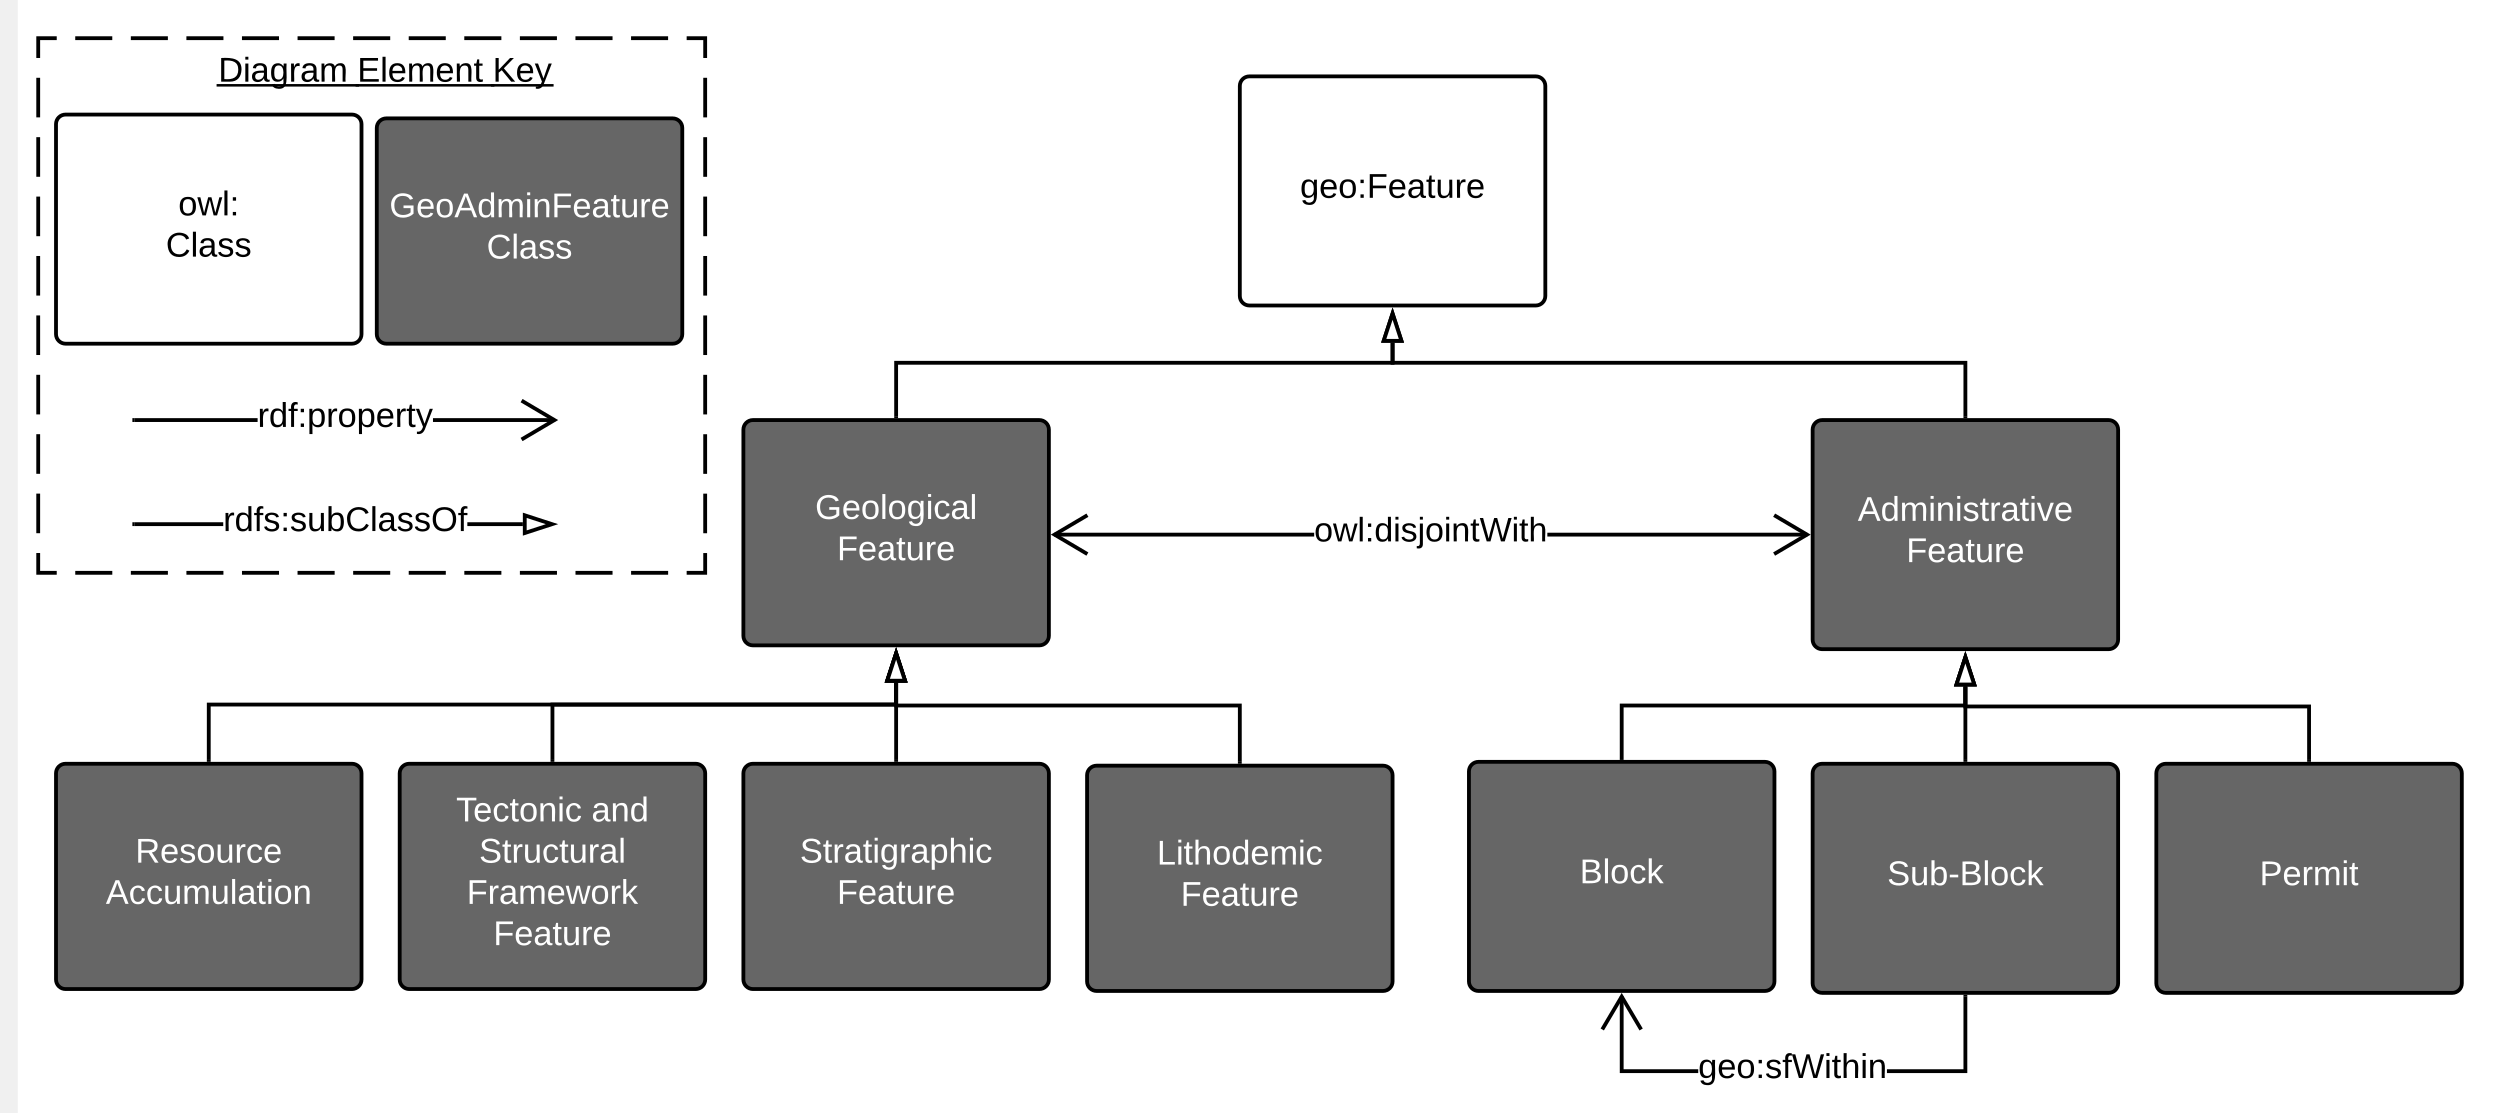
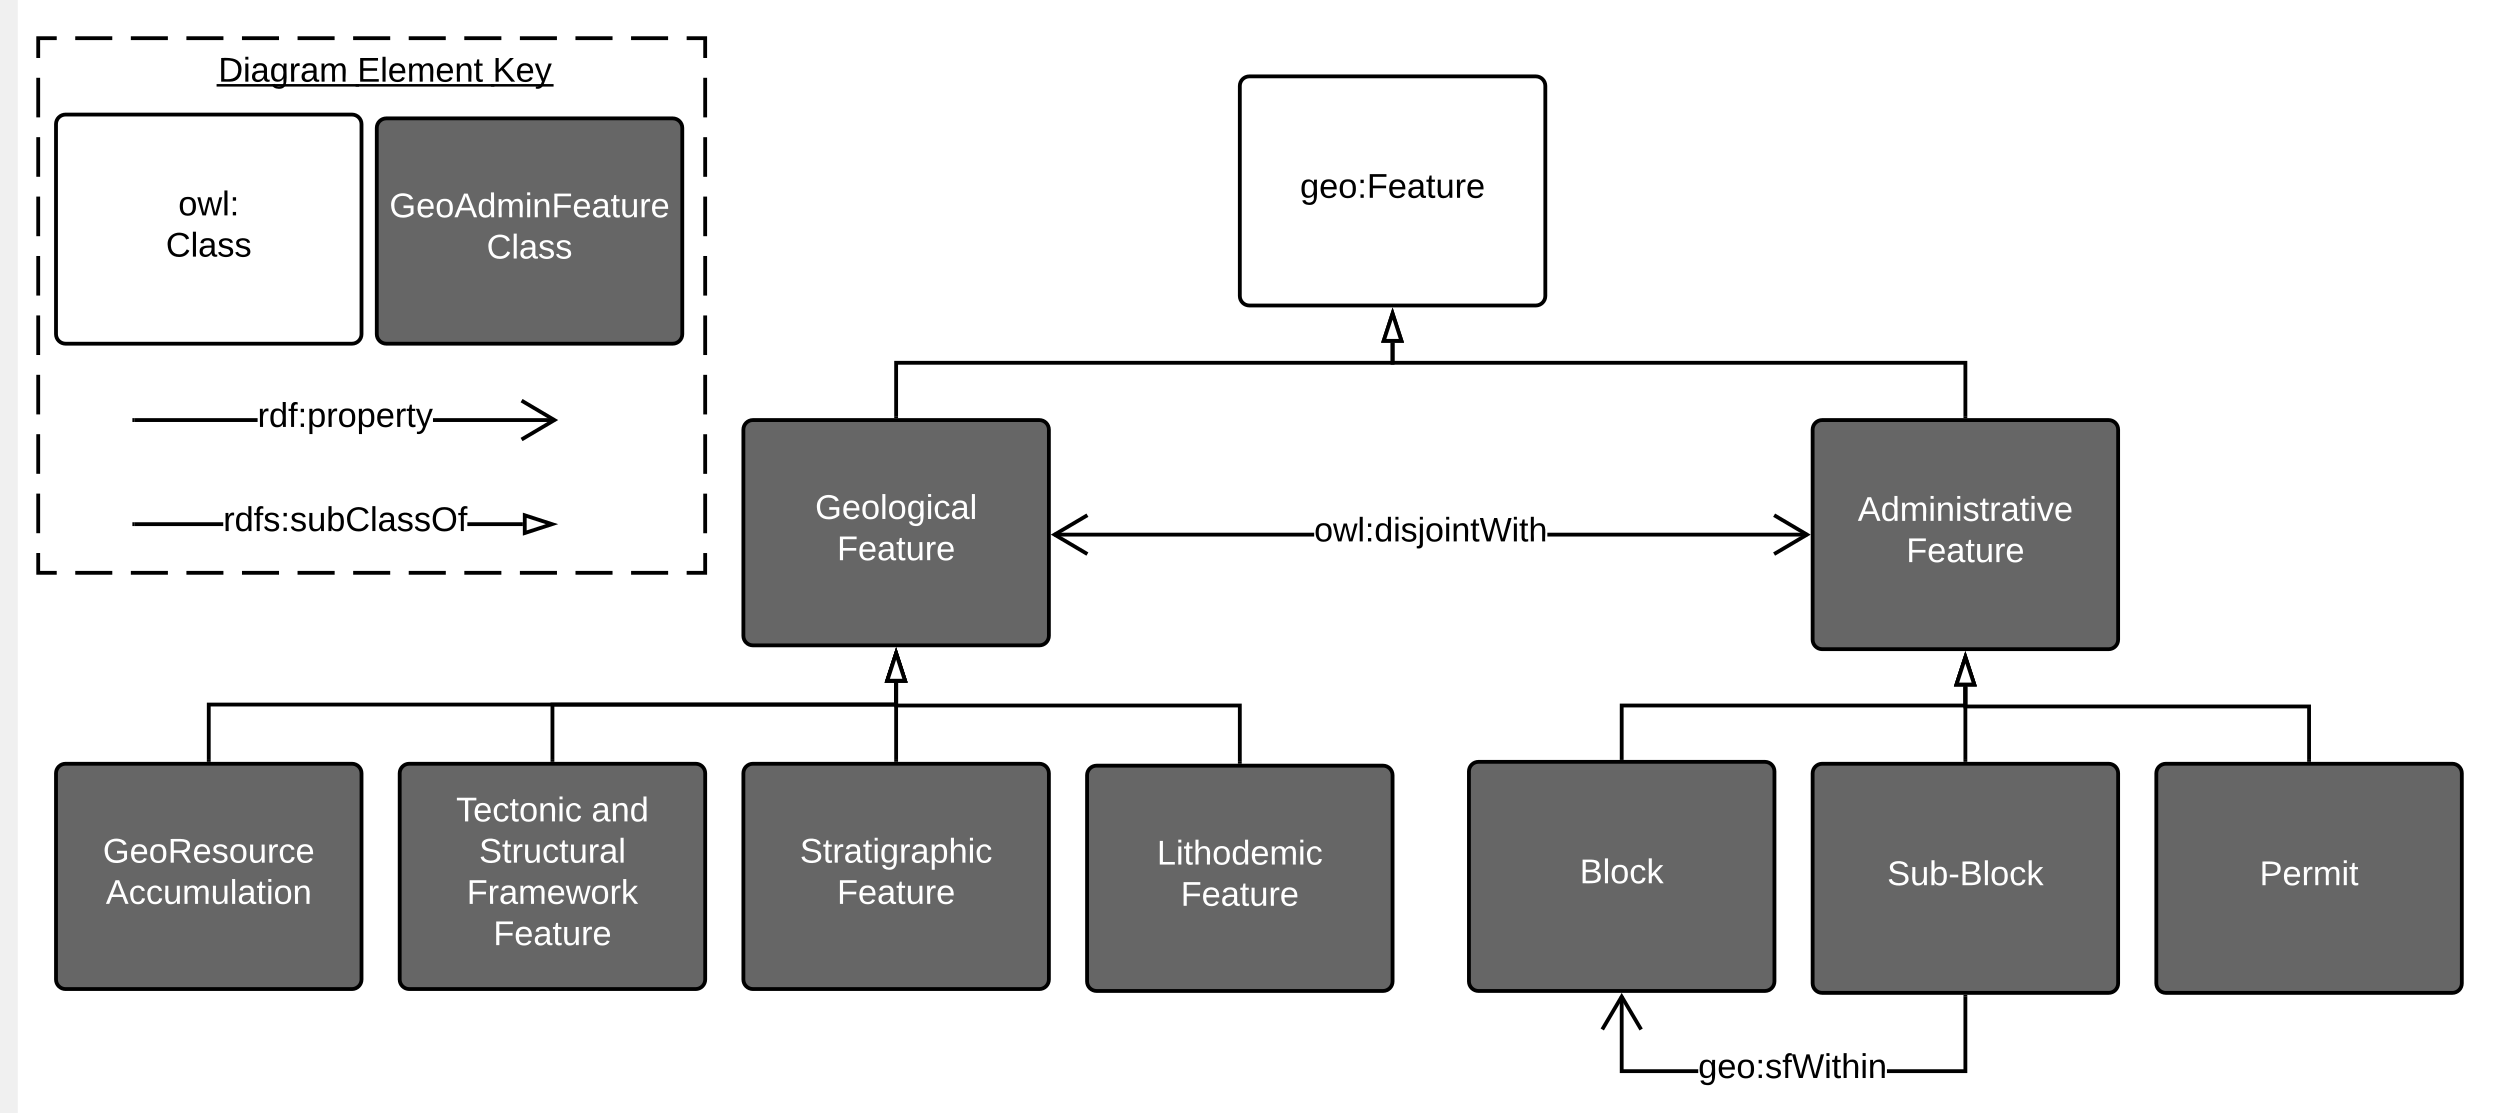
<svg xmlns="http://www.w3.org/2000/svg" xmlns:ns1="lucid" xmlns:xlink="http://www.w3.org/1999/xlink" width="1309.33" height="582.8">
  <g transform="translate(9.333333 0)" ns1:page-tab-id="iXTSRCquaO9-">
    <path d="M0 0h1870.4v1323.2H0z" fill="#fff" />
    <path d="M10.67 20H360v280H10.67z" fill-opacity="0" />
    <path d="M30.07 20h19.4m9.72 0h19.4m9.7 0h19.4m9.7 0h19.4m9.72 0h19.4m9.7 0h19.42m9.7 0h19.4m9.7 0h19.42m9.7 0h19.4m9.7 0h19.42m9.7 0h19.4m9.72 0h9.7v10.37m0 10.37v20.74m0 10.37V92.6m0 10.36v20.74m0 10.37v20.74m0 10.4v20.73m0 10.37v20.74m0 10.37v20.75m0 10.37v20.74m0 10.37V300h-9.7m-9.7 0h-19.4m-9.72 0h-19.4m-9.7 0h-19.42m-9.7 0h-19.4m-9.7 0h-19.42m-9.7 0h-19.4m-9.7 0H146.5m-9.7 0h-19.4m-9.72 0H88.3m-9.7 0H59.2m-9.72 0h-19.4m-9.7 0h-9.7v-10.37m0-10.37v-20.74m0-10.37V227.4m0-10.36V196.3m0-10.37V165.2m0-10.4v-20.73m0-10.37v-20.74m0-10.37V71.84m0-10.37V40.74m0-10.37V20h9.7" stroke="#000" stroke-width="2" fill="none" />
    <path d="M640 45c0-2.76 2.24-5 5-5h150c2.76 0 5 2.24 5 5v110c0 2.76-2.24 5-5 5H645c-2.76 0-5-2.24-5-5z" stroke="#000" stroke-width="2" fill="#fff" />
    <use xlink:href="#a" transform="matrix(1,0,0,1,648,48) translate(23.55 55.6)" />
    <path d="M380 225c0-2.76 2.24-5 5-5h150c2.76 0 5 2.24 5 5v108c0 2.76-2.24 5-5 5H385c-2.76 0-5-2.24-5-5z" stroke="#000" stroke-width="2" fill="#666" />
    <use xlink:href="#b" transform="matrix(1,0,0,1,388,228) translate(29.575 43.8)" />
    <use xlink:href="#c" transform="matrix(1,0,0,1,388,228) translate(41.05 65.4)" />
    <path d="M460 218v-28h260v-10.5" stroke="#000" stroke-width="2" fill="none" />
    <path d="M461 219h-2v-1.03h2z" />
    <path d="M720 164.24l4.64 14.26h-9.28z" stroke="#000" stroke-width="2" fill="#fff" />
    <path d="M200 405c0-2.76 2.24-5 5-5h150c2.76 0 5 2.24 5 5v108c0 2.76-2.24 5-5 5H205c-2.76 0-5-2.24-5-5z" stroke="#000" stroke-width="2" fill="#666" />
    <use xlink:href="#d" transform="matrix(1,0,0,1,208,408) translate(21.55 22.2)" />
    <use xlink:href="#e" transform="matrix(1,0,0,1,208,408) translate(92.45 22.2)" />
    <use xlink:href="#f" transform="matrix(1,0,0,1,208,408) translate(33.575 43.8)" />
    <use xlink:href="#g" transform="matrix(1,0,0,1,208,408) translate(27.125 65.4)" />
    <use xlink:href="#c" transform="matrix(1,0,0,1,208,408) translate(41.05 87)" />
    <path d="M380 405c0-2.76 2.24-5 5-5h150c2.76 0 5 2.24 5 5v108c0 2.76-2.24 5-5 5H385c-2.76 0-5-2.24-5-5z" stroke="#000" stroke-width="2" fill="#666" />
    <use xlink:href="#h" transform="matrix(1,0,0,1,388,408) translate(21.6 43.8)" />
    <use xlink:href="#i" transform="matrix(1,0,0,1,388,408) translate(41.05 65.4)" />
    <path d="M560 406c0-2.76 2.24-5 5-5h150c2.76 0 5 2.24 5 5v108c0 2.76-2.24 5-5 5H565c-2.76 0-5-2.24-5-5z" stroke="#000" stroke-width="2" fill="#666" />
    <use xlink:href="#j" transform="matrix(1,0,0,1,568,409) translate(28.575 43.8)" />
    <use xlink:href="#c" transform="matrix(1,0,0,1,568,409) translate(41.05 65.4)" />
    <path d="M1120 405c0-2.76 2.24-5 5-5h150c2.76 0 5 2.24 5 5v110c0 2.76-2.24 5-5 5h-150c-2.76 0-5-2.24-5-5z" stroke="#000" stroke-width="2" fill="#666" />
    <use xlink:href="#k" transform="matrix(1,0,0,1,1128,408) translate(46.075 55.6)" />
    <path d="M760 404c0-2.76 2.24-5 5-5h150c2.76 0 5 2.24 5 5v110c0 2.76-2.24 5-5 5H765c-2.76 0-5-2.24-5-5z" stroke="#000" stroke-width="2" fill="#666" />
    <use xlink:href="#l" transform="matrix(1,0,0,1,768,407) translate(50.025 55.6)" />
    <path d="M940 405c0-2.76 2.24-5 5-5h150c2.76 0 5 2.24 5 5v110c0 2.76-2.24 5-5 5H945c-2.76 0-5-2.24-5-5z" stroke="#000" stroke-width="2" fill="#666" />
    <use xlink:href="#m" transform="matrix(1,0,0,1,948,408) translate(31.05 55.6)" />
    <path d="M841 560h39.08v2H839v-40.18h2zm180 2h-42.08v-2H1019v-38h2z" />
    <path d="M1021 522.03h-2V521h2zM851.04 538.67l-1.72 1.02-9.32-15.77-9.32 15.76-1.72-1.03L840 520z" />
    <use xlink:href="#n" transform="matrix(1,0,0,1,880.075,550.2) translate(0 14.4)" />
    <path d="M940 225c0-2.76 2.24-5 5-5h150c2.76 0 5 2.24 5 5v110c0 2.76-2.24 5-5 5H945c-2.76 0-5-2.24-5-5z" stroke="#000" stroke-width="2" fill="#666" />
    <use xlink:href="#o" transform="matrix(1,0,0,1,948,228) translate(15.625 44.8)" />
    <use xlink:href="#c" transform="matrix(1,0,0,1,948,228) translate(41.05 66.4)" />
    <path d="M840 397v-27.5h180v-10" stroke="#000" stroke-width="2" fill="none" />
    <path d="M841 398h-2v-1.03h2z" />
    <path d="M1020 344.24l4.64 14.26h-9.28z" stroke="#000" stroke-width="2" fill="#fff" />
    <path d="M1200 398v-28h-180v-10.5" stroke="#000" stroke-width="2" fill="none" />
    <path d="M1201 399h-2v-1.03h2z" />
    <path d="M1020 344.24l4.64 14.26h-9.28z" stroke="#000" stroke-width="2" fill="#fff" />
    <path d="M1020 218v-28H720v-10.5" stroke="#000" stroke-width="2" fill="none" />
    <path d="M1021 219h-2v-1.03h2z" />
    <path d="M720 164.24l4.64 14.26h-9.28z" stroke="#000" stroke-width="2" fill="#fff" />
    <path d="M280 398v-29h180v-11.5" stroke="#000" stroke-width="2" fill="none" />
    <path d="M281 399h-2v-1.03h2z" />
    <path d="M460 342.24l4.64 14.26h-9.28z" stroke="#000" stroke-width="2" fill="#fff" />
    <path d="M460 398v-40.5" stroke="#000" stroke-width="2" fill="none" />
    <path d="M461 399h-2v-1.03h2z" />
    <path d="M460 342.24l4.64 14.26h-9.28z" stroke="#000" stroke-width="2" fill="#fff" />
    <path d="M1020 398v-38.5" stroke="#000" stroke-width="2" fill="none" />
    <path d="M1021 399h-2v-1.03h2z" />
    <path d="M1020 344.24l4.64 14.26h-9.28zM20 65c0-2.76 2.24-5 5-5h150c2.76 0 5 2.24 5 5v110c0 2.76-2.24 5-5 5H25c-2.76 0-5-2.24-5-5z" stroke="#000" stroke-width="2" fill="#fff" />
    <use xlink:href="#p" transform="matrix(1,0,0,1,28,68) translate(56.05 44.8)" />
    <use xlink:href="#q" transform="matrix(1,0,0,1,28,68) translate(49.55 66.4)" />
    <path d="M188 67c0-2.76 2.24-5 5-5h150c2.76 0 5 2.24 5 5v108c0 2.76-2.24 5-5 5H193c-2.76 0-5-2.24-5-5z" stroke="#000" stroke-width="2" fill="#666" />
    <use xlink:href="#r" transform="matrix(1,0,0,1,196,70) translate(-1.4 43.8)" />
    <use xlink:href="#s" transform="matrix(1,0,0,1,196,70) translate(49.55 65.4)" />
    <path d="M100 25c0-2.76 2.24-5 5-5h190c2.76 0 5 2.24 5 5v27c0 2.76-2.24 5-5 5H105c-2.76 0-5-2.24-5-5z" stroke="#000" stroke-opacity="0" stroke-width="2" fill="#fff" fill-opacity="0" />
    <use xlink:href="#t" transform="matrix(1,0,0,1,105,25) translate(0 17.775)" />
    <use xlink:href="#u" transform="matrix(1,0,0,1,105,25) translate(72.8 17.775)" />
    <use xlink:href="#v" transform="matrix(1,0,0,1,105,25) translate(143.7 17.775)" />
    <path d="M107.58 275.52H61v-2h46.58zm156.92 0h-29.07v-2h29.07z" />
    <path d="M61.03 275.52H60v-2h1.03z" />
    <path d="M279.76 274.52l-14.26 4.64v-9.27z" fill="#fff" />
    <path d="M283 274.52l-18.5 6.02V268.5zm-16.5 3.26l10.03-3.25-10.03-3.26z" />
    <use xlink:href="#w" transform="matrix(1,0,0,1,171.5,264.125) translate(0 13.86667)" />
    <use xlink:href="#x" transform="matrix(1,0,0,1,107.575,263.725) translate(0 14.4)" />
    <path d="M125.58 221H61v-2h64.58zm155.6 0h-63.75v-2h63.75z" />
    <path d="M61.03 221H60v-2h1.03zM283 220l-18.67 11.04-1.02-1.72 15.77-9.32-15.76-9.32 1.03-1.72z" />
    <use xlink:href="#w" transform="matrix(1,0,0,1,171.5,209.6) translate(0 13.86667)" />
    <use xlink:href="#y" transform="matrix(1,0,0,1,125.575,209.2) translate(0 14.4)" />
    <path d="M20 405c0-2.76 2.24-5 5-5h150c2.76 0 5 2.24 5 5v108c0 2.76-2.24 5-5 5H25c-2.76 0-5-2.24-5-5z" stroke="#000" stroke-width="2" fill="#666" />
    <g>
-       <use xlink:href="#z" transform="matrix(1,0,0,1,28,408) translate(33.55 43.8)" />
+       <use xlink:href="#z" transform="matrix(1,0,0,1,28,408) translate(16.55 43.8)" />
      <use xlink:href="#A" transform="matrix(1,0,0,1,28,408) translate(18.075 65.4)" />
    </g>
    <path d="M100 398v-29h360v-11.5" stroke="#000" stroke-width="2" fill="none" />
    <path d="M101 399h-2v-1.03h2z" />
    <path d="M460 342.24l4.64 14.26h-9.28z" stroke="#000" stroke-width="2" fill="#fff" />
    <path d="M678.94 281H542.82v-2h136.12zm258.24 0H801.06v-2h136.12z" />
    <path d="M939 280l-18.67 11.04-1.02-1.72 15.77-9.32-15.76-9.32 1.03-1.72zM560.7 270.68L544.92 280l15.76 9.32-1.03 1.72L541 280l18.67-11.04z" />
    <g>
      <use xlink:href="#B" transform="matrix(1,0,0,1,678.9383,269.3333) translate(0 14.22222)" />
    </g>
    <path d="M640 399v-29.5H460v-12" stroke="#000" stroke-width="2" fill="none" />
    <path d="M641 400h-2v-1.03h2z" />
    <path d="M460 342.24l4.64 14.26h-9.28z" stroke="#000" stroke-width="2" fill="#fff" />
    <defs>
      <path d="M177-190C167-65 218 103 67 71c-23-6-38-20-44-43l32-5c15 47 100 32 89-28v-30C133-14 115 1 83 1 29 1 15-40 15-95c0-56 16-97 71-98 29-1 48 16 59 35 1-10 0-23 2-32h30zM94-22c36 0 50-32 50-73 0-42-14-75-50-75-39 0-46 34-46 75s6 73 46 73" id="C" />
      <path d="M100-194c63 0 86 42 84 106H49c0 40 14 67 53 68 26 1 43-12 49-29l28 8c-11 28-37 45-77 45C44 4 14-33 15-96c1-61 26-98 85-98zm52 81c6-60-76-77-97-28-3 7-6 17-6 28h103" id="D" />
      <path d="M100-194c62-1 85 37 85 99 1 63-27 99-86 99S16-35 15-95c0-66 28-99 85-99zM99-20c44 1 53-31 53-75 0-43-8-75-51-75s-53 32-53 75 10 74 51 75" id="E" />
      <path d="M33-154v-36h34v36H33zM33 0v-36h34V0H33" id="F" />
      <path d="M63-220v92h138v28H63V0H30v-248h175v28H63" id="G" />
      <path d="M141-36C126-15 110 5 73 4 37 3 15-17 15-53c-1-64 63-63 125-63 3-35-9-54-41-54-24 1-41 7-42 31l-33-3c5-37 33-52 76-52 45 0 72 20 72 64v82c-1 20 7 32 28 27v20c-31 9-61-2-59-35zM48-53c0 20 12 33 32 33 41-3 63-29 60-74-43 2-92-5-92 41" id="H" />
      <path d="M59-47c-2 24 18 29 38 22v24C64 9 27 4 27-40v-127H5v-23h24l9-43h21v43h35v23H59v120" id="I" />
      <path d="M84 4C-5 8 30-112 23-190h32v120c0 31 7 50 39 49 72-2 45-101 50-169h31l1 190h-30c-1-10 1-25-2-33-11 22-28 36-60 37" id="J" />
      <path d="M114-163C36-179 61-72 57 0H25l-1-190h30c1 12-1 29 2 39 6-27 23-49 58-41v29" id="K" />
      <g id="a">
        <use transform="matrix(0.05,0,0,0.05,0,0)" xlink:href="#C" />
        <use transform="matrix(0.05,0,0,0.05,10,0)" xlink:href="#D" />
        <use transform="matrix(0.05,0,0,0.05,20,0)" xlink:href="#E" />
        <use transform="matrix(0.05,0,0,0.05,30,0)" xlink:href="#F" />
        <use transform="matrix(0.05,0,0,0.05,35,0)" xlink:href="#G" />
        <use transform="matrix(0.05,0,0,0.05,45.95,0)" xlink:href="#D" />
        <use transform="matrix(0.05,0,0,0.05,55.95,0)" xlink:href="#H" />
        <use transform="matrix(0.05,0,0,0.05,65.95,0)" xlink:href="#I" />
        <use transform="matrix(0.05,0,0,0.05,70.95,0)" xlink:href="#J" />
        <use transform="matrix(0.05,0,0,0.05,80.95,0)" xlink:href="#K" />
        <use transform="matrix(0.05,0,0,0.05,86.9,0)" xlink:href="#D" />
      </g>
      <path fill="#fff" d="M143 4C61 4 22-44 18-125c-5-107 100-154 193-111 17 8 29 25 37 43l-32 9c-13-25-37-40-76-40-61 0-88 39-88 99 0 61 29 100 91 101 35 0 62-11 79-27v-45h-74v-28h105v86C228-13 192 4 143 4" id="L" />
      <path fill="#fff" d="M100-194c63 0 86 42 84 106H49c0 40 14 67 53 68 26 1 43-12 49-29l28 8c-11 28-37 45-77 45C44 4 14-33 15-96c1-61 26-98 85-98zm52 81c6-60-76-77-97-28-3 7-6 17-6 28h103" id="M" />
      <path fill="#fff" d="M100-194c62-1 85 37 85 99 1 63-27 99-86 99S16-35 15-95c0-66 28-99 85-99zM99-20c44 1 53-31 53-75 0-43-8-75-51-75s-53 32-53 75 10 74 51 75" id="N" />
      <path fill="#fff" d="M24 0v-261h32V0H24" id="O" />
      <path fill="#fff" d="M177-190C167-65 218 103 67 71c-23-6-38-20-44-43l32-5c15 47 100 32 89-28v-30C133-14 115 1 83 1 29 1 15-40 15-95c0-56 16-97 71-98 29-1 48 16 59 35 1-10 0-23 2-32h30zM94-22c36 0 50-32 50-73 0-42-14-75-50-75-39 0-46 34-46 75s6 73 46 73" id="P" />
      <path fill="#fff" d="M24-231v-30h32v30H24zM24 0v-190h32V0H24" id="Q" />
      <path fill="#fff" d="M96-169c-40 0-48 33-48 73s9 75 48 75c24 0 41-14 43-38l32 2c-6 37-31 61-74 61-59 0-76-41-82-99-10-93 101-131 147-64 4 7 5 14 7 22l-32 3c-4-21-16-35-41-35" id="R" />
      <path fill="#fff" d="M141-36C126-15 110 5 73 4 37 3 15-17 15-53c-1-64 63-63 125-63 3-35-9-54-41-54-24 1-41 7-42 31l-33-3c5-37 33-52 76-52 45 0 72 20 72 64v82c-1 20 7 32 28 27v20c-31 9-61-2-59-35zM48-53c0 20 12 33 32 33 41-3 63-29 60-74-43 2-92-5-92 41" id="S" />
      <g id="b">
        <use transform="matrix(0.05,0,0,0.05,0,0)" xlink:href="#L" />
        <use transform="matrix(0.05,0,0,0.05,14,0)" xlink:href="#M" />
        <use transform="matrix(0.05,0,0,0.05,24,0)" xlink:href="#N" />
        <use transform="matrix(0.05,0,0,0.05,34,0)" xlink:href="#O" />
        <use transform="matrix(0.05,0,0,0.05,37.95,0)" xlink:href="#N" />
        <use transform="matrix(0.05,0,0,0.05,47.95,0)" xlink:href="#P" />
        <use transform="matrix(0.05,0,0,0.05,57.95,0)" xlink:href="#Q" />
        <use transform="matrix(0.05,0,0,0.05,61.9,0)" xlink:href="#R" />
        <use transform="matrix(0.05,0,0,0.05,70.9,0)" xlink:href="#S" />
        <use transform="matrix(0.05,0,0,0.05,80.9,0)" xlink:href="#O" />
      </g>
      <path fill="#fff" d="M63-220v92h138v28H63V0H30v-248h175v28H63" id="T" />
      <path fill="#fff" d="M59-47c-2 24 18 29 38 22v24C64 9 27 4 27-40v-127H5v-23h24l9-43h21v43h35v23H59v120" id="U" />
      <path fill="#fff" d="M84 4C-5 8 30-112 23-190h32v120c0 31 7 50 39 49 72-2 45-101 50-169h31l1 190h-30c-1-10 1-25-2-33-11 22-28 36-60 37" id="V" />
      <path fill="#fff" d="M114-163C36-179 61-72 57 0H25l-1-190h30c1 12-1 29 2 39 6-27 23-49 58-41v29" id="W" />
      <g id="c">
        <use transform="matrix(0.05,0,0,0.05,0,0)" xlink:href="#T" />
        <use transform="matrix(0.05,0,0,0.05,10.95,0)" xlink:href="#M" />
        <use transform="matrix(0.05,0,0,0.05,20.95,0)" xlink:href="#S" />
        <use transform="matrix(0.05,0,0,0.05,30.95,0)" xlink:href="#U" />
        <use transform="matrix(0.05,0,0,0.05,35.95,0)" xlink:href="#V" />
        <use transform="matrix(0.05,0,0,0.05,45.95,0)" xlink:href="#W" />
        <use transform="matrix(0.05,0,0,0.05,51.9,0)" xlink:href="#M" />
      </g>
      <path fill="#fff" d="M127-220V0H93v-220H8v-28h204v28h-85" id="X" />
      <path fill="#fff" d="M117-194c89-4 53 116 60 194h-32v-121c0-31-8-49-39-48C34-167 62-67 57 0H25l-1-190h30c1 10-1 24 2 32 11-22 29-35 61-36" id="Y" />
      <g id="d">
        <use transform="matrix(0.05,0,0,0.05,0,0)" xlink:href="#X" />
        <use transform="matrix(0.05,0,0,0.05,8.95,0)" xlink:href="#M" />
        <use transform="matrix(0.05,0,0,0.05,18.95,0)" xlink:href="#R" />
        <use transform="matrix(0.05,0,0,0.05,27.95,0)" xlink:href="#U" />
        <use transform="matrix(0.05,0,0,0.05,32.95,0)" xlink:href="#N" />
        <use transform="matrix(0.05,0,0,0.05,42.95,0)" xlink:href="#Y" />
        <use transform="matrix(0.05,0,0,0.05,52.95,0)" xlink:href="#Q" />
        <use transform="matrix(0.05,0,0,0.05,56.9,0)" xlink:href="#R" />
      </g>
      <path fill="#fff" d="M85-194c31 0 48 13 60 33l-1-100h32l1 261h-30c-2-10 0-23-3-31C134-8 116 4 85 4 32 4 16-35 15-94c0-66 23-100 70-100zm9 24c-40 0-46 34-46 75 0 40 6 74 45 74 42 0 51-32 51-76 0-42-9-74-50-73" id="Z" />
      <g id="e">
        <use transform="matrix(0.05,0,0,0.05,0,0)" xlink:href="#S" />
        <use transform="matrix(0.05,0,0,0.05,10,0)" xlink:href="#Y" />
        <use transform="matrix(0.05,0,0,0.05,20,0)" xlink:href="#Z" />
      </g>
      <path fill="#fff" d="M185-189c-5-48-123-54-124 2 14 75 158 14 163 119 3 78-121 87-175 55-17-10-28-26-33-46l33-7c5 56 141 63 141-1 0-78-155-14-162-118-5-82 145-84 179-34 5 7 8 16 11 25" id="aa" />
      <g id="f">
        <use transform="matrix(0.05,0,0,0.05,0,0)" xlink:href="#aa" />
        <use transform="matrix(0.05,0,0,0.05,12,0)" xlink:href="#U" />
        <use transform="matrix(0.05,0,0,0.05,17,0)" xlink:href="#W" />
        <use transform="matrix(0.05,0,0,0.05,22.95,0)" xlink:href="#V" />
        <use transform="matrix(0.05,0,0,0.05,32.95,0)" xlink:href="#R" />
        <use transform="matrix(0.05,0,0,0.05,41.95,0)" xlink:href="#U" />
        <use transform="matrix(0.05,0,0,0.05,46.95,0)" xlink:href="#V" />
        <use transform="matrix(0.05,0,0,0.05,56.95,0)" xlink:href="#W" />
        <use transform="matrix(0.05,0,0,0.05,62.9,0)" xlink:href="#S" />
        <use transform="matrix(0.05,0,0,0.05,72.9,0)" xlink:href="#O" />
      </g>
      <path fill="#fff" d="M210-169c-67 3-38 105-44 169h-31v-121c0-29-5-50-35-48C34-165 62-65 56 0H25l-1-190h30c1 10-1 24 2 32 10-44 99-50 107 0 11-21 27-35 58-36 85-2 47 119 55 194h-31v-121c0-29-5-49-35-48" id="ab" />
      <path fill="#fff" d="M206 0h-36l-40-164L89 0H53L-1-190h32L70-26l43-164h34l41 164 42-164h31" id="ac" />
      <path fill="#fff" d="M143 0L79-87 56-68V0H24v-261h32v163l83-92h37l-77 82L181 0h-38" id="ad" />
      <g id="g">
        <use transform="matrix(0.05,0,0,0.05,0,0)" xlink:href="#T" />
        <use transform="matrix(0.05,0,0,0.05,10.95,0)" xlink:href="#W" />
        <use transform="matrix(0.05,0,0,0.05,16.9,0)" xlink:href="#S" />
        <use transform="matrix(0.05,0,0,0.05,26.9,0)" xlink:href="#ab" />
        <use transform="matrix(0.05,0,0,0.05,41.85,0)" xlink:href="#M" />
        <use transform="matrix(0.05,0,0,0.05,51.85,0)" xlink:href="#ac" />
        <use transform="matrix(0.05,0,0,0.05,64.8,0)" xlink:href="#N" />
        <use transform="matrix(0.05,0,0,0.05,74.8,0)" xlink:href="#W" />
        <use transform="matrix(0.05,0,0,0.05,80.75,0)" xlink:href="#ad" />
      </g>
      <path fill="#fff" d="M115-194c55 1 70 41 70 98S169 2 115 4C84 4 66-9 55-30l1 105H24l-1-265h31l2 30c10-21 28-34 59-34zm-8 174c40 0 45-34 45-75s-6-73-45-74c-42 0-51 32-51 76 0 43 10 73 51 73" id="ae" />
      <path fill="#fff" d="M106-169C34-169 62-67 57 0H25v-261h32l-1 103c12-21 28-36 61-36 89 0 53 116 60 194h-32v-121c2-32-8-49-39-48" id="af" />
      <g id="h">
        <use transform="matrix(0.05,0,0,0.05,0,0)" xlink:href="#aa" />
        <use transform="matrix(0.05,0,0,0.05,12,0)" xlink:href="#U" />
        <use transform="matrix(0.05,0,0,0.05,17,0)" xlink:href="#W" />
        <use transform="matrix(0.05,0,0,0.05,22.95,0)" xlink:href="#S" />
        <use transform="matrix(0.05,0,0,0.05,32.95,0)" xlink:href="#U" />
        <use transform="matrix(0.05,0,0,0.05,37.95,0)" xlink:href="#Q" />
        <use transform="matrix(0.05,0,0,0.05,41.9,0)" xlink:href="#P" />
        <use transform="matrix(0.05,0,0,0.05,51.9,0)" xlink:href="#W" />
        <use transform="matrix(0.05,0,0,0.05,57.85,0)" xlink:href="#S" />
        <use transform="matrix(0.05,0,0,0.05,67.85,0)" xlink:href="#ae" />
        <use transform="matrix(0.05,0,0,0.05,77.85,0)" xlink:href="#af" />
        <use transform="matrix(0.05,0,0,0.05,87.85,0)" xlink:href="#Q" />
        <use transform="matrix(0.05,0,0,0.05,91.8,0)" xlink:href="#R" />
      </g>
      <g id="i">
        <use transform="matrix(0.05,0,0,0.05,0,0)" xlink:href="#T" />
        <use transform="matrix(0.05,0,0,0.05,10.95,0)" xlink:href="#M" />
        <use transform="matrix(0.05,0,0,0.05,20.95,0)" xlink:href="#S" />
        <use transform="matrix(0.05,0,0,0.05,30.95,0)" xlink:href="#U" />
        <use transform="matrix(0.05,0,0,0.05,35.95,0)" xlink:href="#V" />
        <use transform="matrix(0.05,0,0,0.05,45.95,0)" xlink:href="#W" />
        <use transform="matrix(0.05,0,0,0.05,51.9,0)" xlink:href="#M" />
      </g>
      <path fill="#fff" d="M30 0v-248h33v221h125V0H30" id="ag" />
      <g id="j">
        <use transform="matrix(0.05,0,0,0.05,0,0)" xlink:href="#ag" />
        <use transform="matrix(0.05,0,0,0.05,10,0)" xlink:href="#Q" />
        <use transform="matrix(0.05,0,0,0.05,13.95,0)" xlink:href="#U" />
        <use transform="matrix(0.05,0,0,0.05,18.95,0)" xlink:href="#af" />
        <use transform="matrix(0.05,0,0,0.05,28.95,0)" xlink:href="#N" />
        <use transform="matrix(0.05,0,0,0.05,38.95,0)" xlink:href="#Z" />
        <use transform="matrix(0.05,0,0,0.05,48.95,0)" xlink:href="#M" />
        <use transform="matrix(0.05,0,0,0.05,58.95,0)" xlink:href="#ab" />
        <use transform="matrix(0.05,0,0,0.05,73.9,0)" xlink:href="#Q" />
        <use transform="matrix(0.05,0,0,0.05,77.85,0)" xlink:href="#R" />
      </g>
      <path fill="#fff" d="M30-248c87 1 191-15 191 75 0 78-77 80-158 76V0H30v-248zm33 125c57 0 124 11 124-50 0-59-68-47-124-48v98" id="ah" />
      <g id="k">
        <use transform="matrix(0.05,0,0,0.05,0,0)" xlink:href="#ah" />
        <use transform="matrix(0.05,0,0,0.05,12,0)" xlink:href="#M" />
        <use transform="matrix(0.05,0,0,0.05,22,0)" xlink:href="#W" />
        <use transform="matrix(0.05,0,0,0.05,27.95,0)" xlink:href="#ab" />
        <use transform="matrix(0.05,0,0,0.05,42.9,0)" xlink:href="#Q" />
        <use transform="matrix(0.05,0,0,0.05,46.85,0)" xlink:href="#U" />
      </g>
      <path fill="#fff" d="M160-131c35 5 61 23 61 61C221 17 115-2 30 0v-248c76 3 177-17 177 60 0 33-19 50-47 57zm-97-11c50-1 110 9 110-42 0-47-63-36-110-37v79zm0 115c55-2 124 14 124-45 0-56-70-42-124-44v89" id="ai" />
      <g id="l">
        <use transform="matrix(0.05,0,0,0.05,0,0)" xlink:href="#ai" />
        <use transform="matrix(0.05,0,0,0.05,12,0)" xlink:href="#O" />
        <use transform="matrix(0.05,0,0,0.05,15.95,0)" xlink:href="#N" />
        <use transform="matrix(0.05,0,0,0.05,25.95,0)" xlink:href="#R" />
        <use transform="matrix(0.05,0,0,0.05,34.95,0)" xlink:href="#ad" />
      </g>
      <path fill="#fff" d="M115-194c53 0 69 39 70 98 0 66-23 100-70 100C84 3 66-7 56-30L54 0H23l1-261h32v101c10-23 28-34 59-34zm-8 174c40 0 45-34 45-75 0-40-5-75-45-74-42 0-51 32-51 76 0 43 10 73 51 73" id="aj" />
      <path fill="#fff" d="M16-82v-28h88v28H16" id="ak" />
      <g id="m">
        <use transform="matrix(0.05,0,0,0.05,0,0)" xlink:href="#aa" />
        <use transform="matrix(0.05,0,0,0.05,12,0)" xlink:href="#V" />
        <use transform="matrix(0.05,0,0,0.05,22,0)" xlink:href="#aj" />
        <use transform="matrix(0.05,0,0,0.05,32,0)" xlink:href="#ak" />
        <use transform="matrix(0.05,0,0,0.05,37.95,0)" xlink:href="#ai" />
        <use transform="matrix(0.05,0,0,0.05,49.95,0)" xlink:href="#O" />
        <use transform="matrix(0.05,0,0,0.05,53.9,0)" xlink:href="#N" />
        <use transform="matrix(0.05,0,0,0.05,63.9,0)" xlink:href="#R" />
        <use transform="matrix(0.05,0,0,0.05,72.9,0)" xlink:href="#ad" />
      </g>
      <path d="M135-143c-3-34-86-38-87 0 15 53 115 12 119 90S17 21 10-45l28-5c4 36 97 45 98 0-10-56-113-15-118-90-4-57 82-63 122-42 12 7 21 19 24 35" id="al" />
      <path d="M101-234c-31-9-42 10-38 44h38v23H63V0H32v-167H5v-23h27c-7-52 17-82 69-68v24" id="am" />
      <path d="M266 0h-40l-56-210L115 0H75L2-248h35L96-30l15-64 43-154h32l59 218 59-218h35" id="an" />
      <path d="M24-231v-30h32v30H24zM24 0v-190h32V0H24" id="ao" />
      <path d="M106-169C34-169 62-67 57 0H25v-261h32l-1 103c12-21 28-36 61-36 89 0 53 116 60 194h-32v-121c2-32-8-49-39-48" id="ap" />
      <path d="M117-194c89-4 53 116 60 194h-32v-121c0-31-8-49-39-48C34-167 62-67 57 0H25l-1-190h30c1 10-1 24 2 32 11-22 29-35 61-36" id="aq" />
      <g id="n">
        <use transform="matrix(0.05,0,0,0.05,0,0)" xlink:href="#C" />
        <use transform="matrix(0.05,0,0,0.05,10,0)" xlink:href="#D" />
        <use transform="matrix(0.05,0,0,0.05,20,0)" xlink:href="#E" />
        <use transform="matrix(0.05,0,0,0.05,30,0)" xlink:href="#F" />
        <use transform="matrix(0.05,0,0,0.05,35,0)" xlink:href="#al" />
        <use transform="matrix(0.05,0,0,0.05,44,0)" xlink:href="#am" />
        <use transform="matrix(0.05,0,0,0.05,49,0)" xlink:href="#an" />
        <use transform="matrix(0.05,0,0,0.05,65.95,0)" xlink:href="#ao" />
        <use transform="matrix(0.05,0,0,0.05,69.9,0)" xlink:href="#I" />
        <use transform="matrix(0.05,0,0,0.05,74.9,0)" xlink:href="#ap" />
        <use transform="matrix(0.05,0,0,0.05,84.9,0)" xlink:href="#ao" />
        <use transform="matrix(0.05,0,0,0.05,88.85,0)" xlink:href="#aq" />
      </g>
      <path fill="#fff" d="M205 0l-28-72H64L36 0H1l101-248h38L239 0h-34zm-38-99l-47-123c-12 45-31 82-46 123h93" id="ar" />
      <path fill="#fff" d="M135-143c-3-34-86-38-87 0 15 53 115 12 119 90S17 21 10-45l28-5c4 36 97 45 98 0-10-56-113-15-118-90-4-57 82-63 122-42 12 7 21 19 24 35" id="as" />
      <path fill="#fff" d="M108 0H70L1-190h34L89-25l56-165h34" id="at" />
      <g id="o">
        <use transform="matrix(0.05,0,0,0.05,0,0)" xlink:href="#ar" />
        <use transform="matrix(0.05,0,0,0.05,12,0)" xlink:href="#Z" />
        <use transform="matrix(0.05,0,0,0.05,22,0)" xlink:href="#ab" />
        <use transform="matrix(0.05,0,0,0.05,36.95,0)" xlink:href="#Q" />
        <use transform="matrix(0.05,0,0,0.05,40.9,0)" xlink:href="#Y" />
        <use transform="matrix(0.05,0,0,0.05,50.9,0)" xlink:href="#Q" />
        <use transform="matrix(0.05,0,0,0.05,54.85,0)" xlink:href="#as" />
        <use transform="matrix(0.05,0,0,0.05,63.85,0)" xlink:href="#U" />
        <use transform="matrix(0.05,0,0,0.05,68.85,0)" xlink:href="#W" />
        <use transform="matrix(0.05,0,0,0.05,74.8,0)" xlink:href="#S" />
        <use transform="matrix(0.05,0,0,0.05,84.8,0)" xlink:href="#U" />
        <use transform="matrix(0.05,0,0,0.05,89.8,0)" xlink:href="#Q" />
        <use transform="matrix(0.05,0,0,0.05,93.75,0)" xlink:href="#at" />
        <use transform="matrix(0.05,0,0,0.05,102.75,0)" xlink:href="#M" />
      </g>
      <path d="M206 0h-36l-40-164L89 0H53L-1-190h32L70-26l43-164h34l41 164 42-164h31" id="au" />
      <path d="M24 0v-261h32V0H24" id="av" />
      <g id="p">
        <use transform="matrix(0.05,0,0,0.05,0,0)" xlink:href="#E" />
        <use transform="matrix(0.05,0,0,0.05,10,0)" xlink:href="#au" />
        <use transform="matrix(0.05,0,0,0.05,22.95,0)" xlink:href="#av" />
        <use transform="matrix(0.05,0,0,0.05,26.9,0)" xlink:href="#F" />
      </g>
      <path d="M212-179c-10-28-35-45-73-45-59 0-87 40-87 99 0 60 29 101 89 101 43 0 62-24 78-52l27 14C228-24 195 4 139 4 59 4 22-46 18-125c-6-104 99-153 187-111 19 9 31 26 39 46" id="aw" />
      <g id="q">
        <use transform="matrix(0.05,0,0,0.05,0,0)" xlink:href="#aw" />
        <use transform="matrix(0.05,0,0,0.05,12.95,0)" xlink:href="#av" />
        <use transform="matrix(0.05,0,0,0.05,16.9,0)" xlink:href="#H" />
        <use transform="matrix(0.05,0,0,0.05,26.9,0)" xlink:href="#al" />
        <use transform="matrix(0.05,0,0,0.05,35.9,0)" xlink:href="#al" />
      </g>
      <g id="r">
        <use transform="matrix(0.05,0,0,0.05,0,0)" xlink:href="#L" />
        <use transform="matrix(0.05,0,0,0.05,14,0)" xlink:href="#M" />
        <use transform="matrix(0.05,0,0,0.05,24,0)" xlink:href="#N" />
        <use transform="matrix(0.05,0,0,0.05,34,0)" xlink:href="#ar" />
        <use transform="matrix(0.05,0,0,0.05,46,0)" xlink:href="#Z" />
        <use transform="matrix(0.05,0,0,0.05,56,0)" xlink:href="#ab" />
        <use transform="matrix(0.05,0,0,0.05,70.95,0)" xlink:href="#Q" />
        <use transform="matrix(0.05,0,0,0.05,74.9,0)" xlink:href="#Y" />
        <use transform="matrix(0.05,0,0,0.05,84.9,0)" xlink:href="#T" />
        <use transform="matrix(0.05,0,0,0.05,95.85,0)" xlink:href="#M" />
        <use transform="matrix(0.05,0,0,0.05,105.85,0)" xlink:href="#S" />
        <use transform="matrix(0.05,0,0,0.05,115.85,0)" xlink:href="#U" />
        <use transform="matrix(0.05,0,0,0.05,120.85,0)" xlink:href="#V" />
        <use transform="matrix(0.05,0,0,0.05,130.85,0)" xlink:href="#W" />
        <use transform="matrix(0.05,0,0,0.05,136.8,0)" xlink:href="#M" />
      </g>
      <path fill="#fff" d="M212-179c-10-28-35-45-73-45-59 0-87 40-87 99 0 60 29 101 89 101 43 0 62-24 78-52l27 14C228-24 195 4 139 4 59 4 22-46 18-125c-6-104 99-153 187-111 19 9 31 26 39 46" id="ax" />
      <g id="s">
        <use transform="matrix(0.05,0,0,0.05,0,0)" xlink:href="#ax" />
        <use transform="matrix(0.05,0,0,0.05,12.95,0)" xlink:href="#O" />
        <use transform="matrix(0.05,0,0,0.05,16.9,0)" xlink:href="#S" />
        <use transform="matrix(0.05,0,0,0.05,26.9,0)" xlink:href="#as" />
        <use transform="matrix(0.05,0,0,0.05,35.9,0)" xlink:href="#as" />
      </g>
      <path d="M30-248c118-7 216 8 213 122C240-48 200 0 122 0H30v-248zM63-27c89 8 146-16 146-99s-60-101-146-95v194" id="ay" />
      <path d="M210-169c-67 3-38 105-44 169h-31v-121c0-29-5-50-35-48C34-165 62-65 56 0H25l-1-190h30c1 10-1 24 2 32 10-44 99-50 107 0 11-21 27-35 58-36 85-2 47 119 55 194h-31v-121c0-29-5-49-35-48" id="az" />
      <g id="t">
        <use transform="matrix(0.05,0,0,0.05,0,0)" xlink:href="#ay" />
        <use transform="matrix(0.05,0,0,0.05,12.95,0)" xlink:href="#ao" />
        <use transform="matrix(0.05,0,0,0.05,16.9,0)" xlink:href="#H" />
        <use transform="matrix(0.05,0,0,0.05,26.9,0)" xlink:href="#C" />
        <use transform="matrix(0.05,0,0,0.05,36.9,0)" xlink:href="#K" />
        <use transform="matrix(0.05,0,0,0.05,42.85,0)" xlink:href="#H" />
        <use transform="matrix(0.05,0,0,0.05,52.85,0)" xlink:href="#az" />
        <path d="M-.9 1.25h74.6v1.32H-.9z" />
      </g>
      <path d="M30 0v-248h187v28H63v79h144v27H63v87h162V0H30" id="aA" />
      <g id="u">
        <use transform="matrix(0.05,0,0,0.05,0,0)" xlink:href="#aA" />
        <use transform="matrix(0.05,0,0,0.05,12,0)" xlink:href="#av" />
        <use transform="matrix(0.05,0,0,0.05,15.95,0)" xlink:href="#D" />
        <use transform="matrix(0.05,0,0,0.05,25.95,0)" xlink:href="#az" />
        <use transform="matrix(0.05,0,0,0.05,40.9,0)" xlink:href="#D" />
        <use transform="matrix(0.05,0,0,0.05,50.9,0)" xlink:href="#aq" />
        <use transform="matrix(0.05,0,0,0.05,60.9,0)" xlink:href="#I" />
        <path d="M-.9 1.25h72.7v1.32H-.9z" />
      </g>
      <path d="M194 0L95-120 63-95V0H30v-248h33v124l119-124h40L117-140 236 0h-42" id="aB" />
      <path d="M179-190L93 31C79 59 56 82 12 73V49c39 6 53-20 64-50L1-190h34L92-34l54-156h33" id="aC" />
      <g id="v">
        <use transform="matrix(0.05,0,0,0.05,0,0)" xlink:href="#aB" />
        <use transform="matrix(0.05,0,0,0.05,12,0)" xlink:href="#D" />
        <use transform="matrix(0.05,0,0,0.05,22,0)" xlink:href="#aC" />
        <path d="M-.9 1.25h32.8v1.32H-.9z" />
      </g>
      <path d="M85-194c31 0 48 13 60 33l-1-100h32l1 261h-30c-2-10 0-23-3-31C134-8 116 4 85 4 32 4 16-35 15-94c0-66 23-100 70-100zm9 24c-40 0-46 34-46 75 0 40 6 74 45 74 42 0 51-32 51-76 0-42-9-74-50-73" id="aD" />
      <path d="M115-194c53 0 69 39 70 98 0 66-23 100-70 100C84 3 66-7 56-30L54 0H23l1-261h32v101c10-23 28-34 59-34zm-8 174c40 0 45-34 45-75 0-40-5-75-45-74-42 0-51 32-51 76 0 43 10 73 51 73" id="aE" />
      <path d="M140-251c81 0 123 46 123 126C263-46 219 4 140 4 59 4 17-45 17-125s42-126 123-126zm0 227c63 0 89-41 89-101s-29-99-89-99c-61 0-89 39-89 99S79-25 140-24" id="aF" />
      <g id="x">
        <use transform="matrix(0.05,0,0,0.05,0,0)" xlink:href="#K" />
        <use transform="matrix(0.05,0,0,0.05,5.95,0)" xlink:href="#aD" />
        <use transform="matrix(0.05,0,0,0.05,15.95,0)" xlink:href="#am" />
        <use transform="matrix(0.05,0,0,0.05,20.95,0)" xlink:href="#al" />
        <use transform="matrix(0.05,0,0,0.05,29.95,0)" xlink:href="#F" />
        <use transform="matrix(0.05,0,0,0.05,34.95,0)" xlink:href="#al" />
        <use transform="matrix(0.05,0,0,0.05,43.95,0)" xlink:href="#J" />
        <use transform="matrix(0.05,0,0,0.05,53.95,0)" xlink:href="#aE" />
        <use transform="matrix(0.05,0,0,0.05,63.95,0)" xlink:href="#aw" />
        <use transform="matrix(0.05,0,0,0.05,76.9,0)" xlink:href="#av" />
        <use transform="matrix(0.05,0,0,0.05,80.85,0)" xlink:href="#H" />
        <use transform="matrix(0.05,0,0,0.05,90.85,0)" xlink:href="#al" />
        <use transform="matrix(0.05,0,0,0.05,99.85,0)" xlink:href="#al" />
        <use transform="matrix(0.05,0,0,0.05,108.85,0)" xlink:href="#aF" />
        <use transform="matrix(0.05,0,0,0.05,122.85,0)" xlink:href="#am" />
      </g>
      <path d="M115-194c55 1 70 41 70 98S169 2 115 4C84 4 66-9 55-30l1 105H24l-1-265h31l2 30c10-21 28-34 59-34zm-8 174c40 0 45-34 45-75s-6-73-45-74c-42 0-51 32-51 76 0 43 10 73 51 73" id="aG" />
      <g id="y">
        <use transform="matrix(0.05,0,0,0.05,0,0)" xlink:href="#K" />
        <use transform="matrix(0.05,0,0,0.05,5.95,0)" xlink:href="#aD" />
        <use transform="matrix(0.05,0,0,0.05,15.95,0)" xlink:href="#am" />
        <use transform="matrix(0.05,0,0,0.05,20.95,0)" xlink:href="#F" />
        <use transform="matrix(0.05,0,0,0.05,25.95,0)" xlink:href="#aG" />
        <use transform="matrix(0.05,0,0,0.05,35.95,0)" xlink:href="#K" />
        <use transform="matrix(0.05,0,0,0.05,41.9,0)" xlink:href="#E" />
        <use transform="matrix(0.05,0,0,0.05,51.9,0)" xlink:href="#aG" />
        <use transform="matrix(0.05,0,0,0.05,61.9,0)" xlink:href="#D" />
        <use transform="matrix(0.05,0,0,0.05,71.9,0)" xlink:href="#K" />
        <use transform="matrix(0.05,0,0,0.05,77.85,0)" xlink:href="#I" />
        <use transform="matrix(0.05,0,0,0.05,82.85,0)" xlink:href="#aC" />
      </g>
      <path fill="#fff" d="M233-177c-1 41-23 64-60 70L243 0h-38l-65-103H63V0H30v-248c88 3 205-21 203 71zM63-129c60-2 137 13 137-47 0-61-80-42-137-45v92" id="aH" />
      <g id="z">
-         <use transform="matrix(0.05,0,0,0.05,0,0)" xlink:href="#aH" />
-         <use transform="matrix(0.05,0,0,0.05,12.95,0)" xlink:href="#M" />
-         <use transform="matrix(0.05,0,0,0.05,22.95,0)" xlink:href="#as" />
-         <use transform="matrix(0.05,0,0,0.05,31.95,0)" xlink:href="#N" />
-         <use transform="matrix(0.05,0,0,0.05,41.95,0)" xlink:href="#V" />
-         <use transform="matrix(0.05,0,0,0.05,51.95,0)" xlink:href="#W" />
-         <use transform="matrix(0.05,0,0,0.05,57.9,0)" xlink:href="#R" />
-         <use transform="matrix(0.05,0,0,0.05,66.9,0)" xlink:href="#M" />
+         <use transform="matrix(0.05,0,0,0.05,0,0)" xlink:href="#L" />
+         <use transform="matrix(0.05,0,0,0.05,14,0)" xlink:href="#M" />
+         <use transform="matrix(0.05,0,0,0.05,24,0)" xlink:href="#N" />
+         <use transform="matrix(0.05,0,0,0.05,34,0)" xlink:href="#aH" />
+         <use transform="matrix(0.05,0,0,0.05,46.95,0)" xlink:href="#M" />
+         <use transform="matrix(0.05,0,0,0.05,56.95,0)" xlink:href="#as" />
+         <use transform="matrix(0.05,0,0,0.05,65.95,0)" xlink:href="#N" />
+         <use transform="matrix(0.05,0,0,0.05,75.95,0)" xlink:href="#V" />
+         <use transform="matrix(0.05,0,0,0.05,85.95,0)" xlink:href="#W" />
+         <use transform="matrix(0.05,0,0,0.05,91.9,0)" xlink:href="#R" />
+         <use transform="matrix(0.05,0,0,0.05,100.9,0)" xlink:href="#M" />
      </g>
      <g id="A">
        <use transform="matrix(0.05,0,0,0.05,0,0)" xlink:href="#ar" />
        <use transform="matrix(0.05,0,0,0.05,12,0)" xlink:href="#R" />
        <use transform="matrix(0.05,0,0,0.05,21,0)" xlink:href="#R" />
        <use transform="matrix(0.05,0,0,0.05,30,0)" xlink:href="#V" />
        <use transform="matrix(0.05,0,0,0.05,40,0)" xlink:href="#ab" />
        <use transform="matrix(0.05,0,0,0.05,54.95,0)" xlink:href="#V" />
        <use transform="matrix(0.05,0,0,0.05,64.95,0)" xlink:href="#O" />
        <use transform="matrix(0.05,0,0,0.05,68.9,0)" xlink:href="#S" />
        <use transform="matrix(0.05,0,0,0.05,78.9,0)" xlink:href="#U" />
        <use transform="matrix(0.05,0,0,0.05,83.9,0)" xlink:href="#Q" />
        <use transform="matrix(0.05,0,0,0.05,87.85,0)" xlink:href="#N" />
        <use transform="matrix(0.05,0,0,0.05,97.85,0)" xlink:href="#Y" />
      </g>
      <path d="M24-231v-30h32v30H24zM-9 49c24 4 33-6 33-30v-209h32V24c2 40-23 58-65 49V49" id="aI" />
      <g id="B">
        <use transform="matrix(0.04938272,0,0,0.04938272,0,0)" xlink:href="#E" />
        <use transform="matrix(0.04938272,0,0,0.04938272,9.876543,0)" xlink:href="#au" />
        <use transform="matrix(0.04938272,0,0,0.04938272,22.66667,0)" xlink:href="#av" />
        <use transform="matrix(0.04938272,0,0,0.04938272,26.5679,0)" xlink:href="#F" />
        <use transform="matrix(0.04938272,0,0,0.04938272,31.50617,0)" xlink:href="#aD" />
        <use transform="matrix(0.04938272,0,0,0.04938272,41.38272,0)" xlink:href="#ao" />
        <use transform="matrix(0.04938272,0,0,0.04938272,45.28395,0)" xlink:href="#al" />
        <use transform="matrix(0.04938272,0,0,0.04938272,54.17284,0)" xlink:href="#aI" />
        <use transform="matrix(0.04938272,0,0,0.04938272,58.07407,0)" xlink:href="#E" />
        <use transform="matrix(0.04938272,0,0,0.04938272,67.95062,0)" xlink:href="#ao" />
        <use transform="matrix(0.04938272,0,0,0.04938272,71.85185,0)" xlink:href="#aq" />
        <use transform="matrix(0.04938272,0,0,0.04938272,81.7284,0)" xlink:href="#I" />
        <use transform="matrix(0.04938272,0,0,0.04938272,86.66667,0)" xlink:href="#an" />
        <use transform="matrix(0.04938272,0,0,0.04938272,103.4074,0)" xlink:href="#ao" />
        <use transform="matrix(0.04938272,0,0,0.04938272,107.3086,0)" xlink:href="#I" />
        <use transform="matrix(0.04938272,0,0,0.04938272,112.2469,0)" xlink:href="#ap" />
      </g>
    </defs>
  </g>
</svg>
